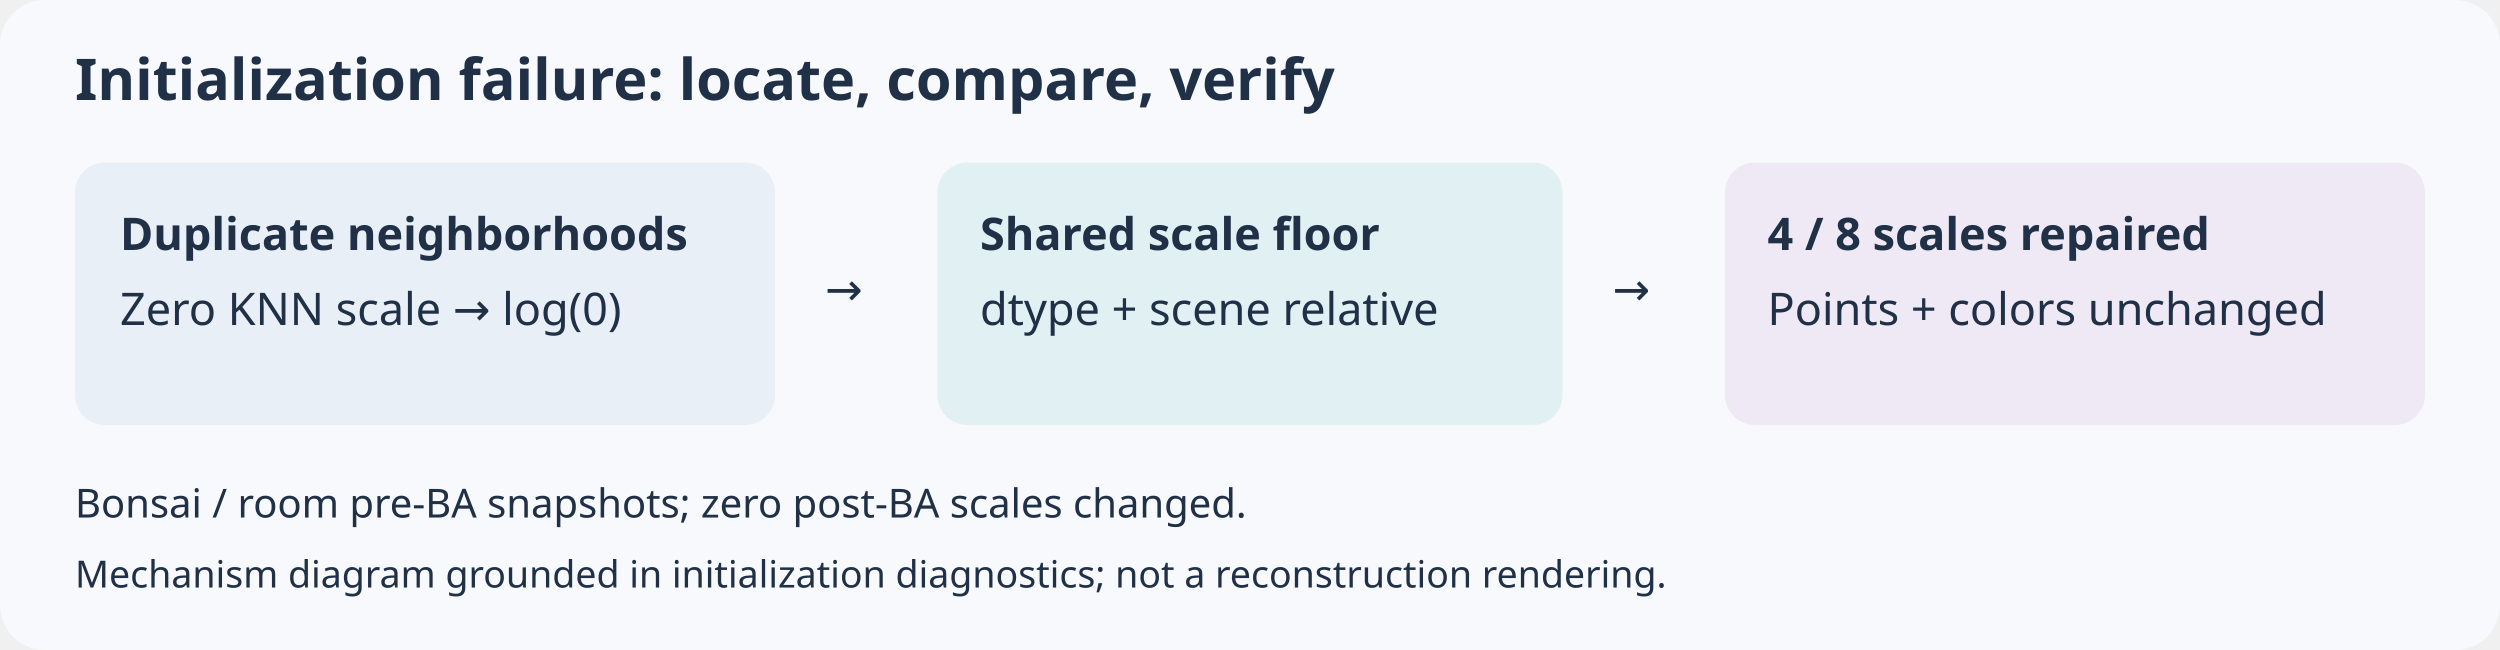
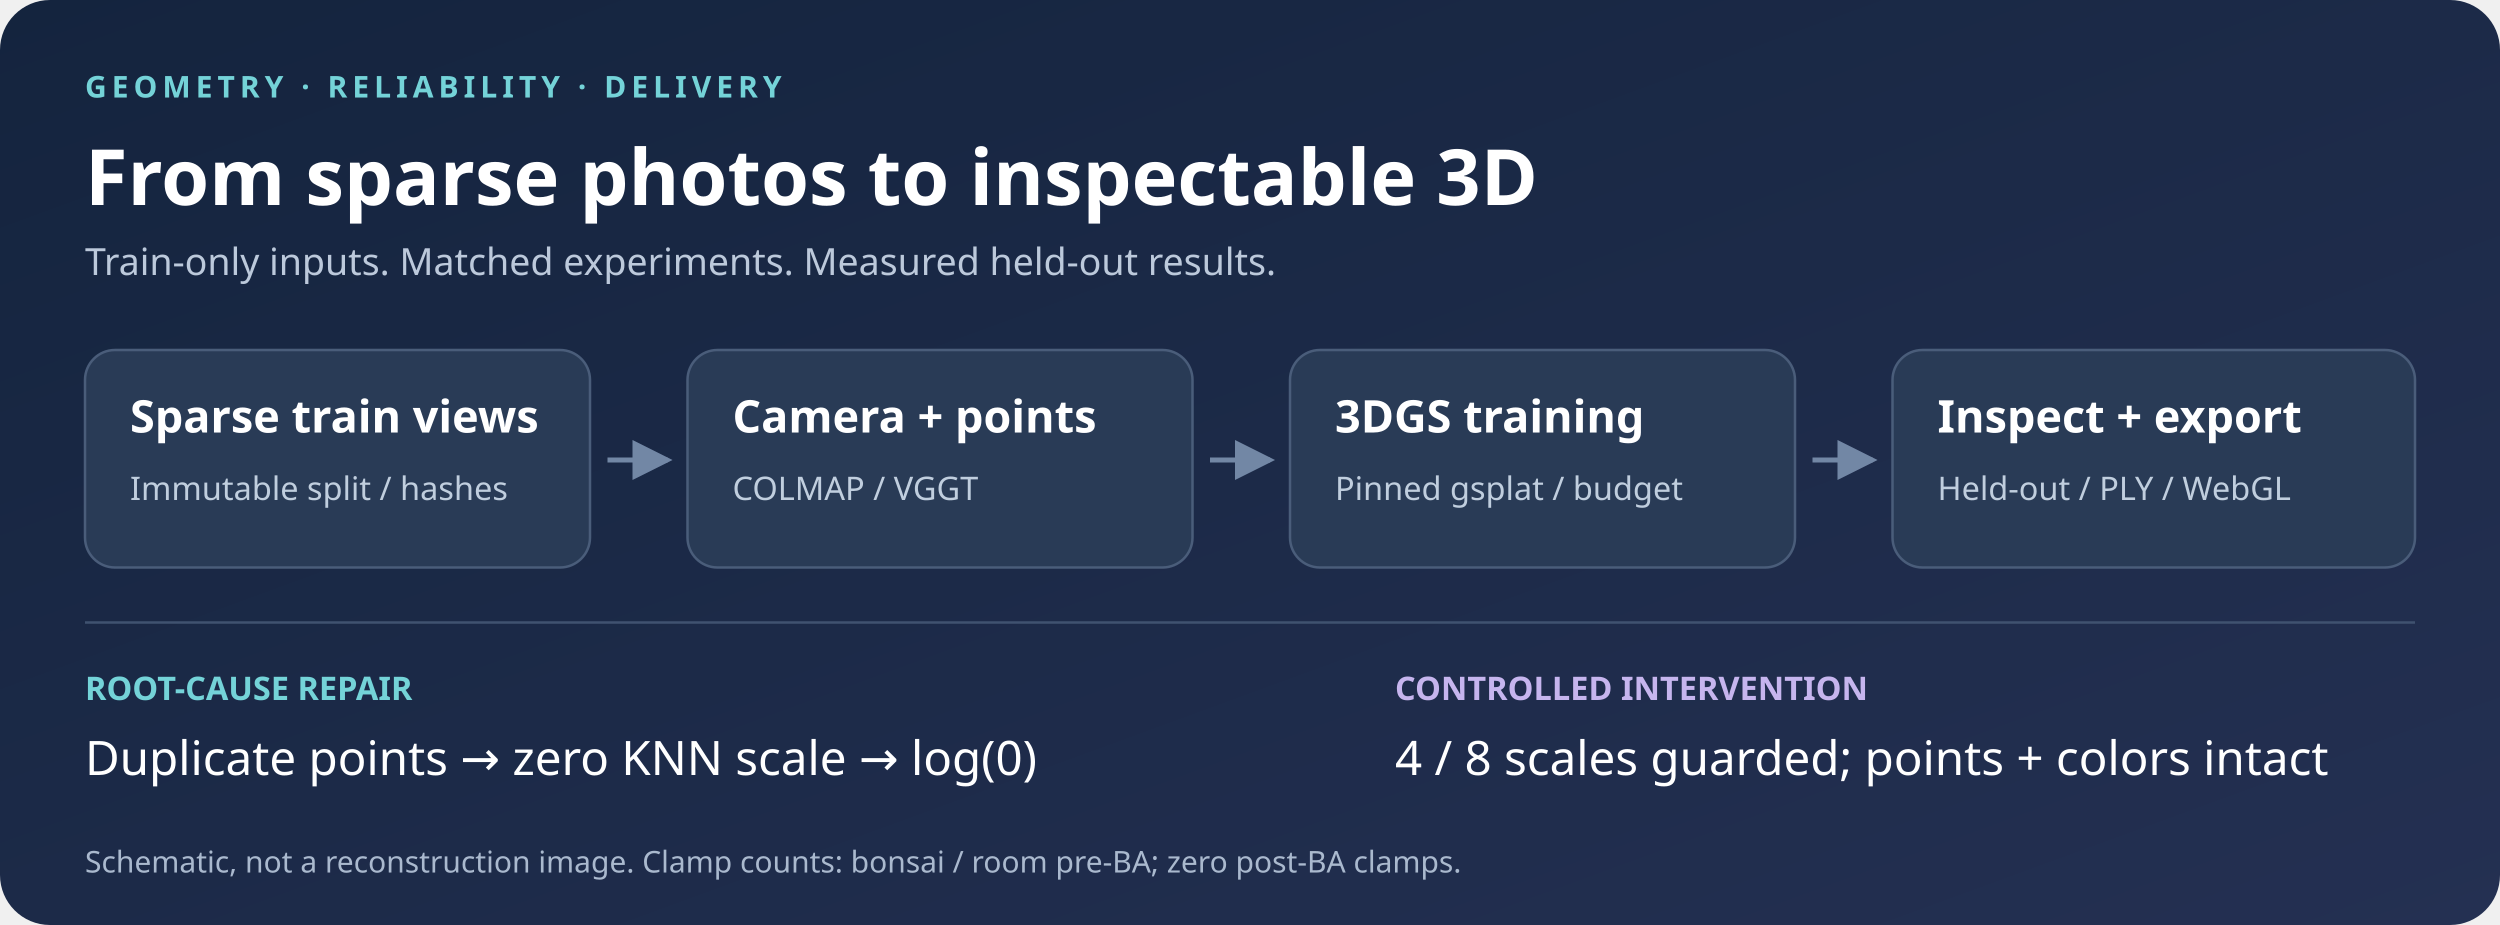
- <svg xmlns="http://www.w3.org/2000/svg" width="1000" height="260" viewBox="0 0 1000 260" role="img" aria-labelledby="title">
-   <rect width="1000" height="260" rx="18" fill="#f7f9fc" />
-   <g font-family="sans-serif" fill="#203047">
-     <text x="30" y="40" font-size="23" font-weight="bold">Initialization failure: locate, compare, verify</text>
-     <g font-size="18">
-       <rect x="30" y="65" width="280" height="105" rx="12" fill="#e9eff6" />
-       <text x="48" y="100" font-weight="bold">Duplicate neighborhoods</text>
-       <text x="48" y="130">Zero KNN scale → log(0)</text>
-       <text x="330" y="122">→</text>
-       <rect x="375" y="65" width="250" height="105" rx="12" fill="#e0f0f3" />
-       <text x="392" y="100" font-weight="bold">Shared scale floor</text>
-       <text x="392" y="130">dtype + scene relative</text>
-       <text x="645" y="122">→</text>
-       <rect x="690" y="65" width="280" height="105" rx="12" fill="#eee9f5" />
-       <text x="707" y="100" font-weight="bold">4 / 8 scales repaired</text>
-       <text x="707" y="130">Points + colors unchanged</text>
+ <svg xmlns="http://www.w3.org/2000/svg" width="1000" height="370" viewBox="0 0 1000 370" role="img" aria-labelledby="title desc">
+   <defs>
+     <linearGradient id="bg" x2="1" y2="1">
+       <stop stop-color="#14243e" />
+       <stop offset="1" stop-color="#243052" />
+     </linearGradient>
+     <marker id="arrow" markerWidth="8" markerHeight="8" refX="7" refY="4" orient="auto">
+       <path d="M0,0 L8,4 L0,8" fill="#7287a5" />
+     </marker>
+   </defs>
+   <rect width="1000" height="370" rx="20" fill="url(#bg)" />
+   <g font-family="sans-serif">
+     <text x="34" y="39" fill="#74d3d8" font-size="12" font-weight="bold" letter-spacing="2">GEOMETRY · RELIABILITY · DELIVERY</text>
+     <text x="34" y="82" fill="#fff" font-size="31" font-weight="bold">From sparse photos to inspectable 3D</text>
+     <text x="34" y="110" fill="#bcc9db" font-size="15">Train-only inputs. Matched experiments. Measured held-out results.</text>
+     <g fill="#293b56" stroke="#4a5d7a">
+       <rect x="34" y="140" width="202" height="87" rx="12" />
+       <rect x="275" y="140" width="202" height="87" rx="12" />
+       <rect x="516" y="140" width="202" height="87" rx="12" />
+       <rect x="757" y="140" width="209" height="87" rx="12" />
    </g>
-     <text x="30" y="207" font-size="16">Bonsai / room pre-BA snapshots; zero post-BA scales changed.</text>
-     <text x="30" y="235" font-size="15">Mechanism diagram grounded in initialization diagnostics; not a reconstruction rendering.</text>
+     <g stroke="#7287a5" stroke-width="2" marker-end="url(#arrow)">
+       <path d="M243,184 H267" />
+       <path d="M484,184 H508" />
+       <path d="M725,184 H749" />
+     </g>
+     <g fill="#fff" font-size="18" font-weight="bold">
+       <text x="52" y="173">Sparse train views</text>
+       <text x="293" y="173">Camera + points</text>
+       <text x="534" y="173">3DGS training</text>
+       <text x="775" y="173">Inspect + export</text>
+     </g>
+     <g fill="#c0cede" font-size="13">
+       <text x="52" y="200">Immutable split / hashes</text>
+       <text x="293" y="200">COLMAP / VGGT</text>
+       <text x="534" y="200">Pinned gsplat / budget</text>
+       <text x="775" y="200">Held-out / PLY / WebGL</text>
+     </g>
+     <path d="M34,249 H966" stroke="#405270" />
+     <text x="34" y="280" fill="#74d3d8" font-size="13" font-weight="bold">ROOT-CAUSE REPAIR</text>
+     <text x="34" y="310" fill="#fff" font-size="19">Duplicate points → zero KNN scale → log(0)</text>
+     <text x="558" y="280" fill="#c6b5ee" font-size="13" font-weight="bold">CONTROLLED INTERVENTION</text>
+     <text x="558" y="310" fill="#fff" font-size="19">4 / 8 scales guarded; points + colors intact</text>
+     <text x="34" y="349" fill="#aab9ce" font-size="12">Schematic, not a reconstruction image. Clamp counts: bonsai / room pre-BA; zero post-BA clamps.</text>
  </g>
</svg>
